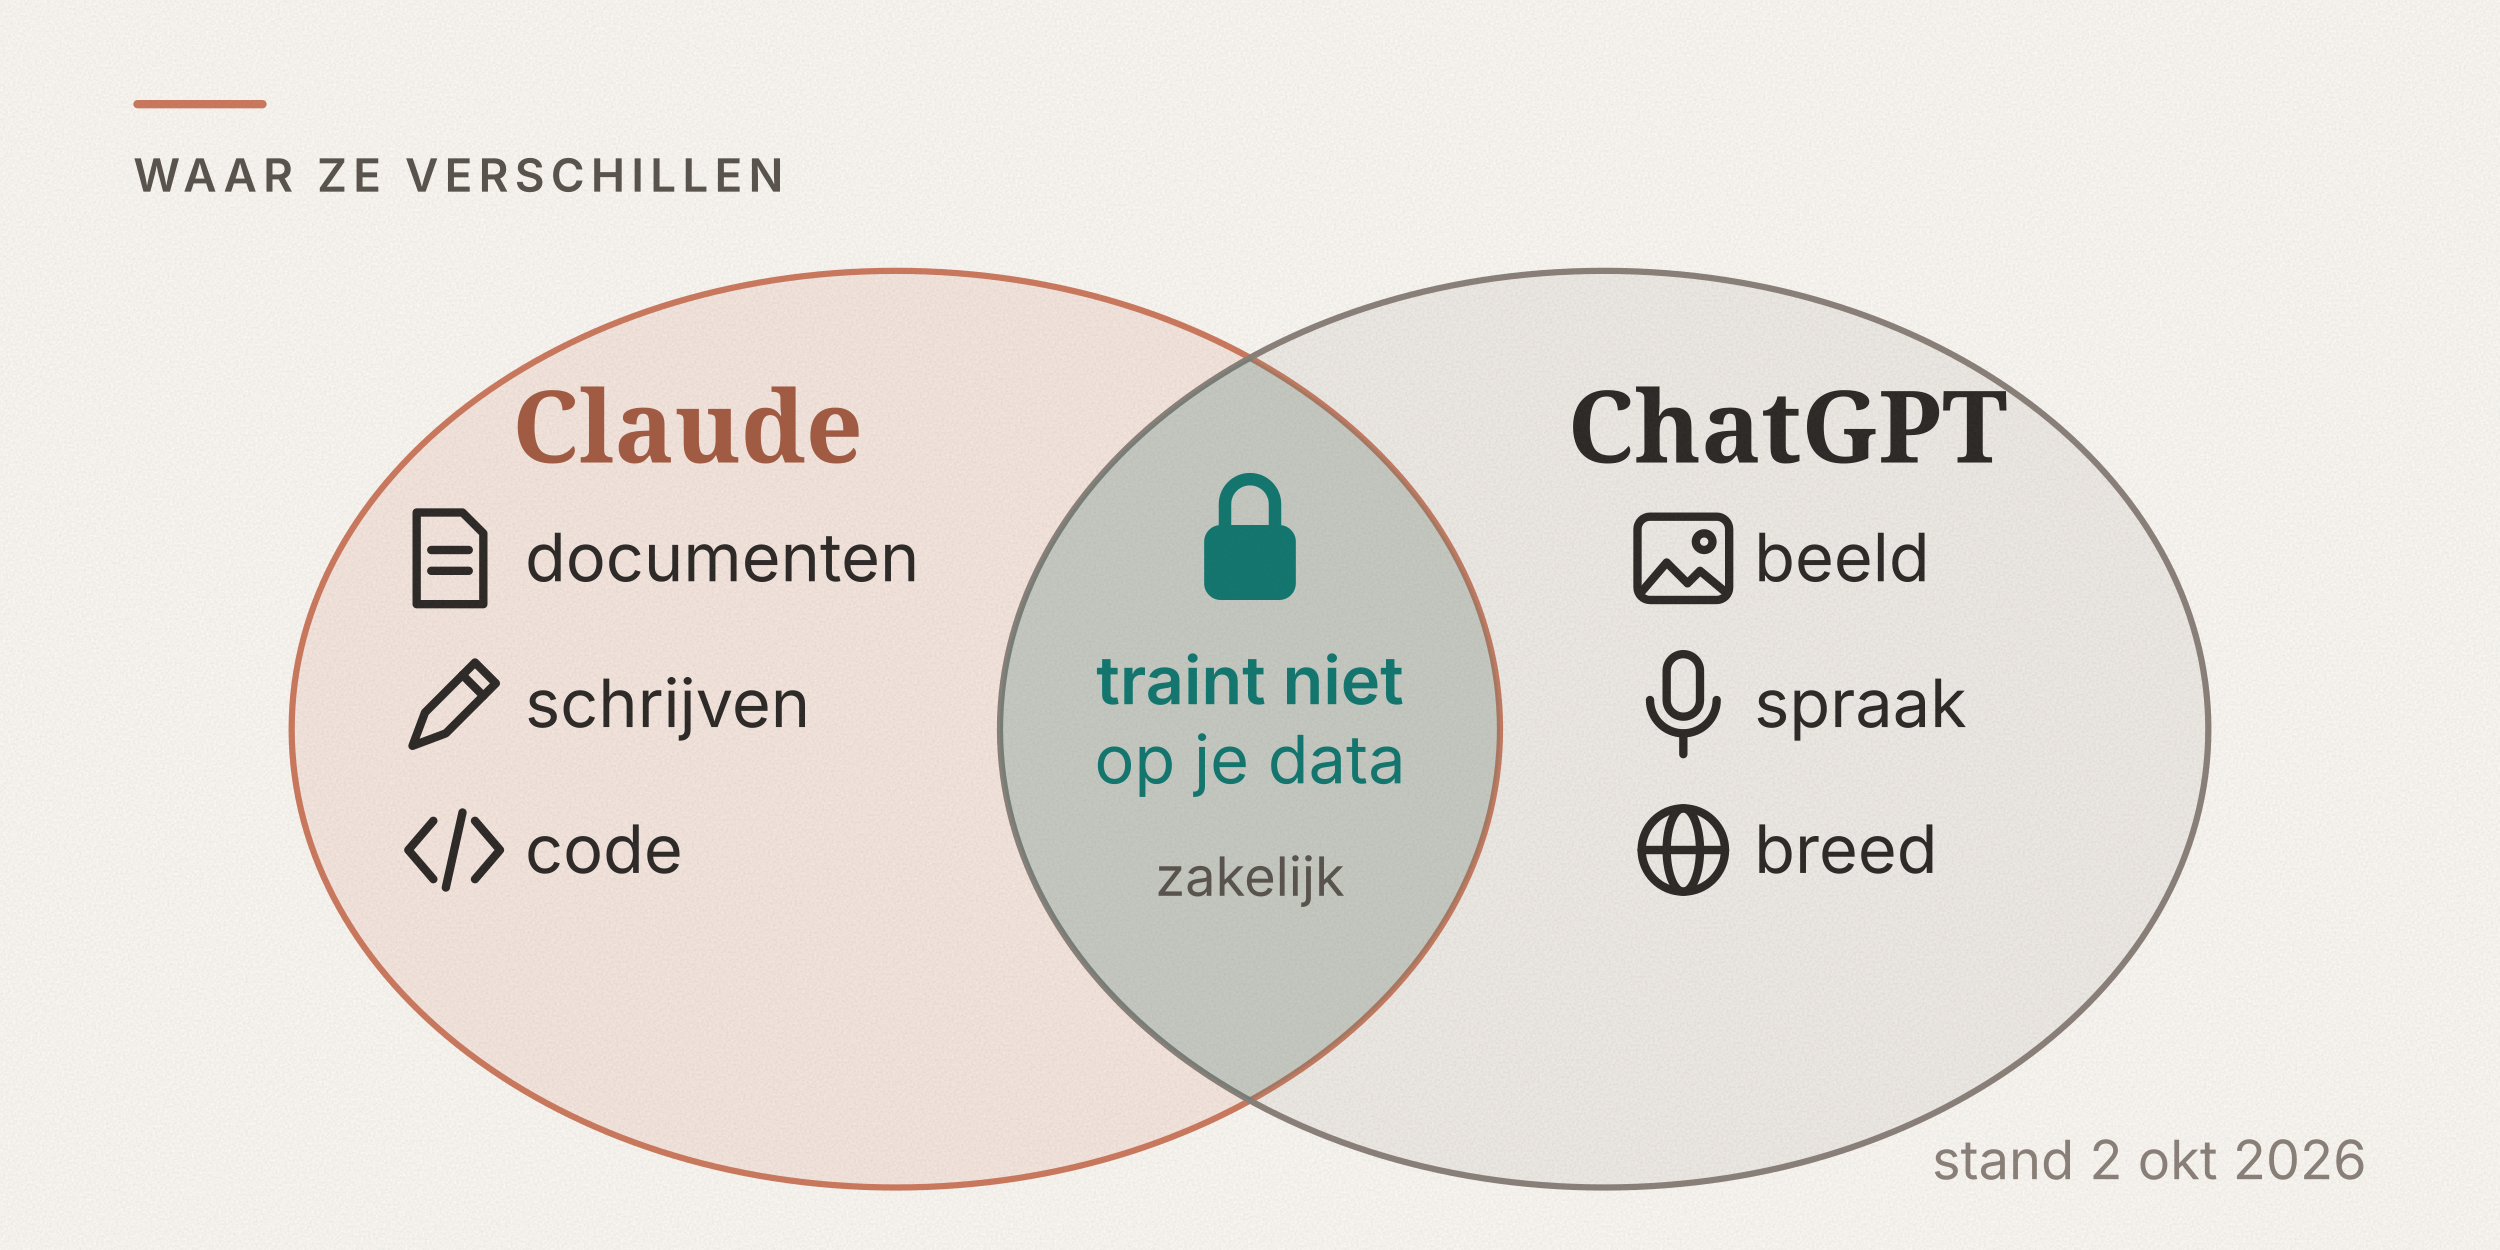
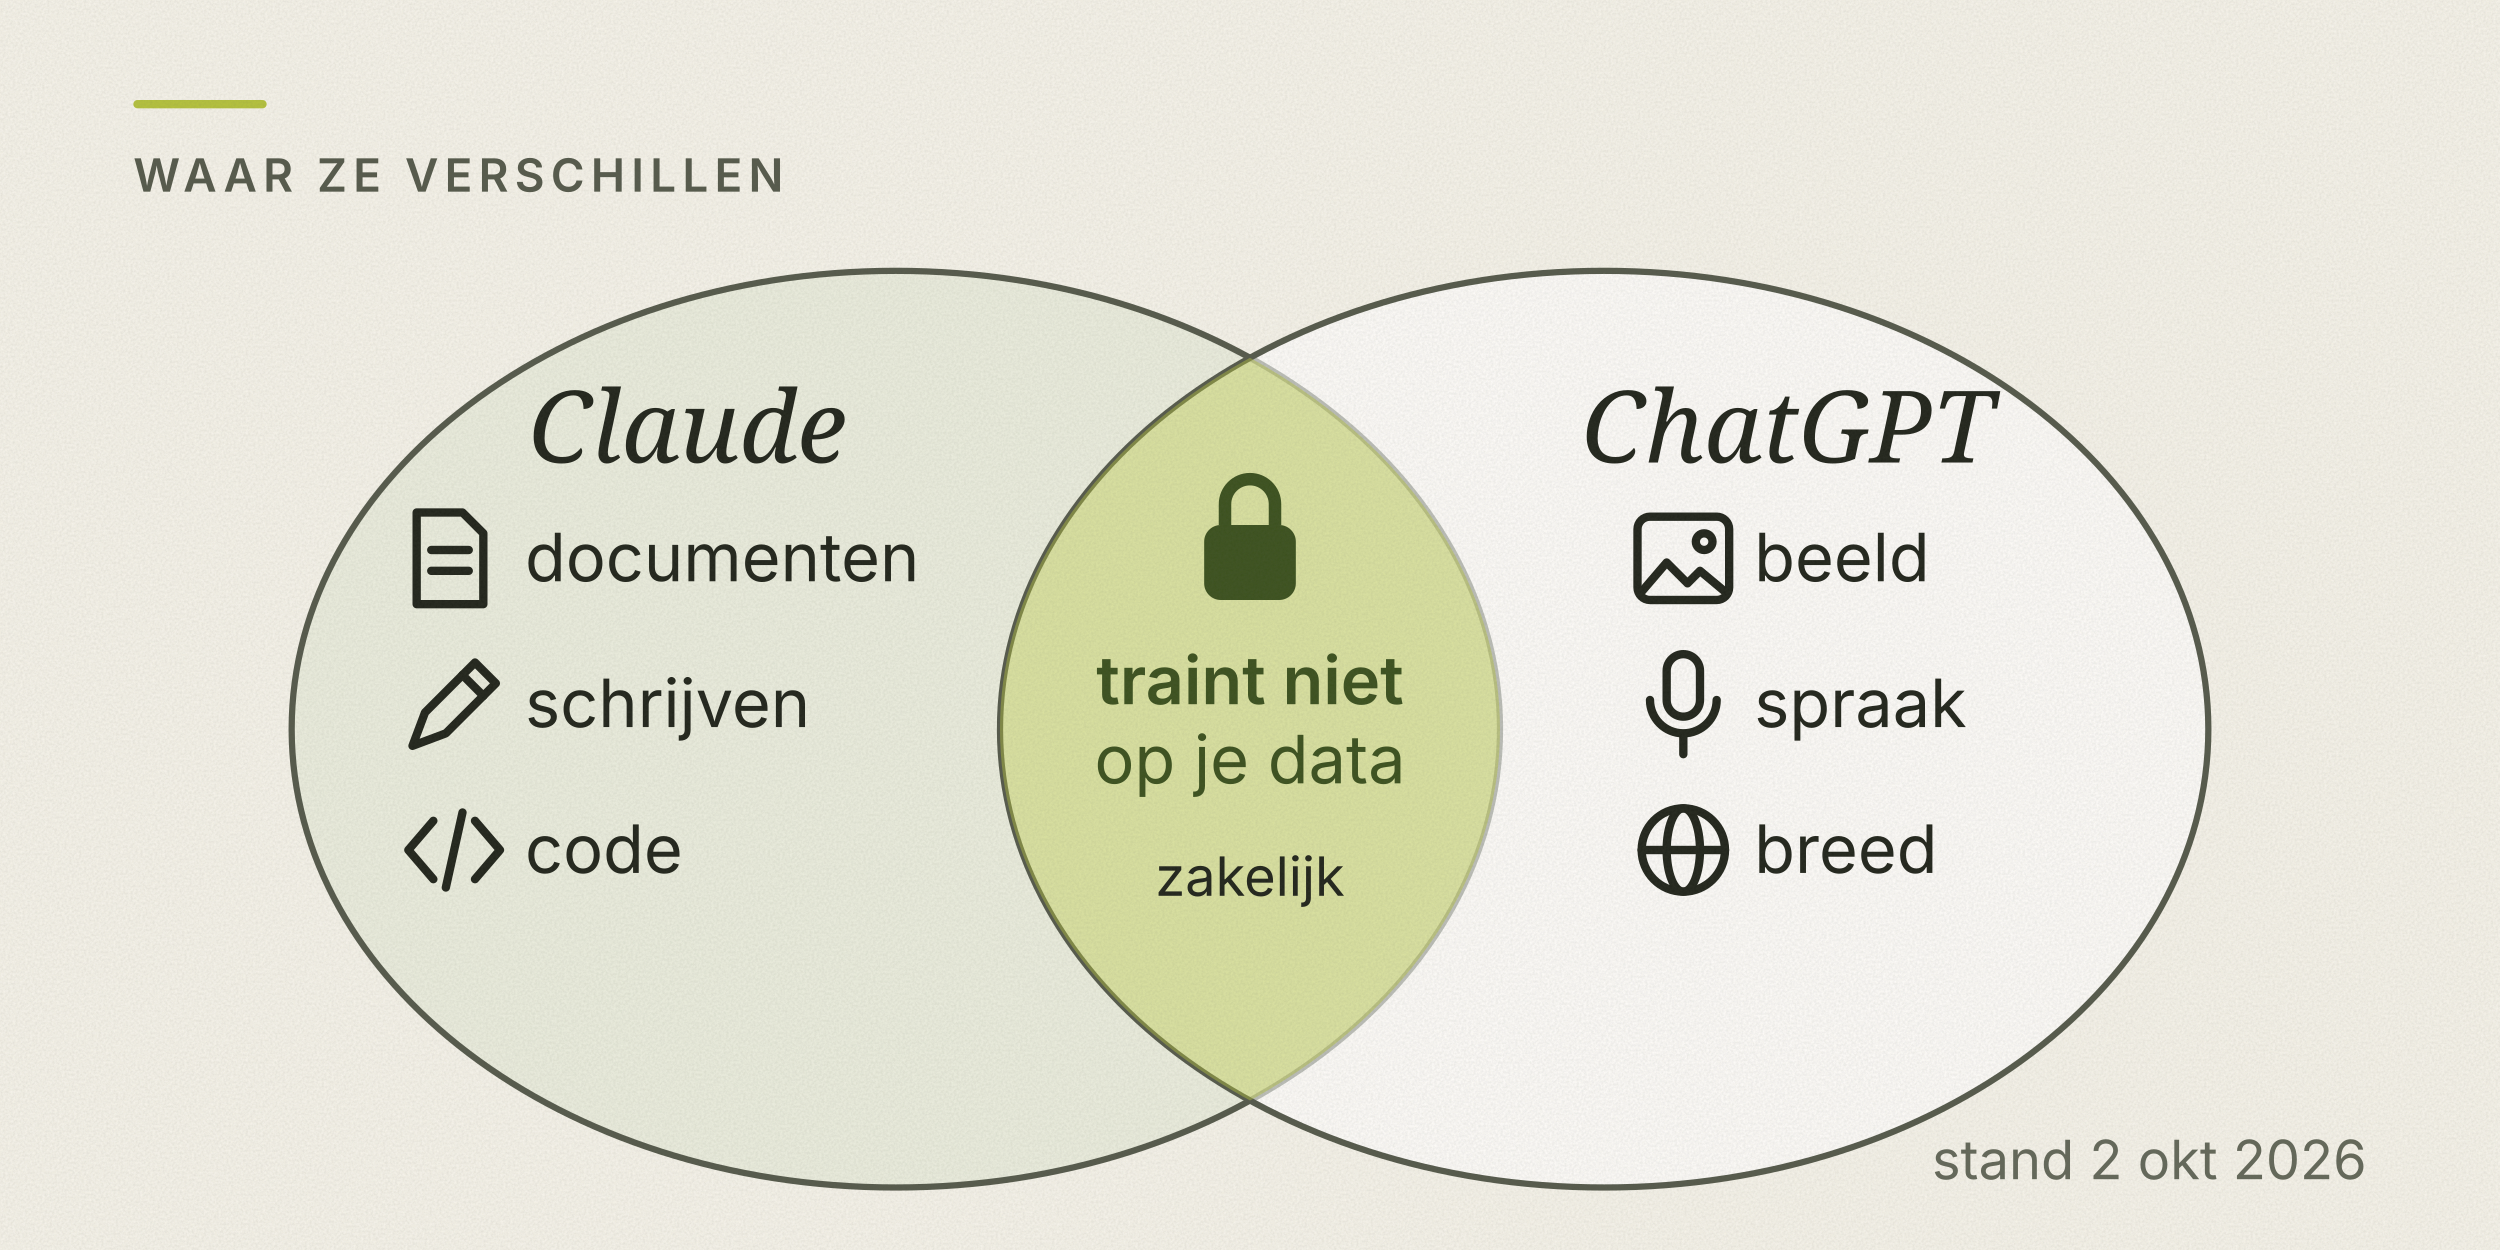
- <svg xmlns="http://www.w3.org/2000/svg" viewBox="0 0 1200 600" role="img" aria-label="Claude en ChatGPT als twee overlappende cirkels: Claude sterk in documenten, schrijven en code, ChatGPT in beeld, spraak en breedte; beide trainen zakelijk standaard niet op je data" font-family="Inter, system-ui, sans-serif" fill="#2A2725">
+ <svg xmlns="http://www.w3.org/2000/svg" viewBox="0 0 1200 600" role="img" aria-label="Claude en ChatGPT als twee overlappende cirkels: Claude sterk in documenten, schrijven en code, ChatGPT in beeld, spraak en breedte; beide trainen zakelijk standaard niet op je data" font-family="Inter, system-ui, sans-serif" fill="#23261D">
  <defs>
    <filter id="eg" x="0" y="0" width="100%" height="100%">
      <feTurbulence type="fractalNoise" baseFrequency=".85" numOctaves="2" stitchTiles="stitch" />
-       <feColorMatrix values="0 0 0 0 .16  0 0 0 0 .15  0 0 0 0 .14  .16 0 0 0 -.03" />
+       <feColorMatrix values="0 0 0 0 .14  0 0 0 0 .15  0 0 0 0 .11  .16 0 0 0 -.03" />
    </filter>
    <clipPath id="ec">
      <ellipse cx="430" cy="350" rx="290" ry="220" />
    </clipPath>
  </defs>
-   <rect width="1200" height="600" fill="#FAF7F2" />
-   <rect x="64" y="48" width="64" height="4" rx="2" fill="#CC785C" />
-   <text x="64" y="92" fill="#58524C" font-size="22" font-weight="600" letter-spacing="3">WAAR ZE VERSCHILLEN</text>
-   <ellipse cx="430" cy="350" rx="290" ry="220" fill="#CC785C" fill-opacity=".14" stroke="#CC785C" stroke-width="3" />
-   <ellipse cx="770" cy="350" rx="290" ry="220" fill="#8A8079" fill-opacity=".12" stroke="#8A8079" stroke-width="3" />
-   <ellipse cx="770" cy="350" rx="290" ry="220" fill="#0f766e" fill-opacity=".16" clip-path="url(#ec)" />
-   <text x="330" y="222" text-anchor="middle" font-family="'Source Serif 4', Georgia, serif" font-size="48" font-weight="700" fill="#A35A41">Claude</text>
-   <text x="858" y="222" text-anchor="middle" font-family="'Source Serif 4', Georgia, serif" font-size="48" font-weight="700">ChatGPT</text>
-   <g fill="none" stroke="#2A2725" stroke-width="4" stroke-linecap="round" stroke-linejoin="round">
+   <rect width="1200" height="600" fill="#F4F1E8" />
+   <rect x="64" y="48" width="64" height="4" rx="2" fill="#B4C13E" />
+   <text x="64" y="92" fill="#565A4C" font-size="22" font-weight="600" letter-spacing="3">WAAR ZE VERSCHILLEN</text>
+   <ellipse cx="430" cy="350" rx="290" ry="220" fill="#E9EBDC" stroke="#565A4C" stroke-width="3" />
+   <ellipse cx="770" cy="350" rx="290" ry="220" fill="#FFFFFF" fill-opacity=".6" stroke="#565A4C" stroke-width="3" />
+   <ellipse cx="770" cy="350" rx="290" ry="220" fill="#B4C13E" fill-opacity=".45" clip-path="url(#ec)" />
+   <text font-style="italic" x="330" y="222" text-anchor="middle" font-family="'Newsreader Variable', Newsreader, Georgia, serif" font-size="48" font-weight="500">Claude</text>
+   <text font-style="italic" x="858" y="222" text-anchor="middle" font-family="'Newsreader Variable', Newsreader, Georgia, serif" font-size="48" font-weight="500">ChatGPT</text>
+   <g fill="none" stroke="#23261D" stroke-width="4" stroke-linecap="round" stroke-linejoin="round">
    <path d="M200 246 h22 l10 10 v34 h-32 z" />
    <path d="M207 264 h18 M207 274 h18" />
  </g>
  <text x="252" y="279" font-size="32">documenten</text>
-   <g fill="none" stroke="#2A2725" stroke-width="4" stroke-linecap="round" stroke-linejoin="round">
+   <g fill="none" stroke="#23261D" stroke-width="4" stroke-linecap="round" stroke-linejoin="round">
    <rect x="786" y="248" width="44" height="40" rx="6" />
    <path d="M788 284 l12 -14 l10 10 l6 -6 l12 10" />
    <circle cx="818" cy="260" r="4" />
  </g>
  <text x="842" y="279" font-size="32">beeld</text>
-   <g fill="none" stroke="#2A2725" stroke-width="4" stroke-linecap="round" stroke-linejoin="round">
+   <g fill="none" stroke="#23261D" stroke-width="4" stroke-linecap="round" stroke-linejoin="round">
    <path d="M198 358 l6 -16 l24 -24 l10 10 l-24 24 z" />
    <path d="M222 324 l10 10" />
  </g>
  <text x="252" y="349" font-size="32">schrijven</text>
-   <g fill="none" stroke="#2A2725" stroke-width="4" stroke-linecap="round" stroke-linejoin="round">
+   <g fill="none" stroke="#23261D" stroke-width="4" stroke-linecap="round" stroke-linejoin="round">
    <rect x="800" y="314" width="16" height="30" rx="8" />
    <path d="M792 336 a16 16 0 0 0 32 0 M808 352 v10" />
  </g>
  <text x="842" y="349" font-size="32">spraak</text>
-   <g fill="none" stroke="#2A2725" stroke-width="4" stroke-linecap="round" stroke-linejoin="round">
+   <g fill="none" stroke="#23261D" stroke-width="4" stroke-linecap="round" stroke-linejoin="round">
    <path d="M208 394 l-12 14 l12 14 M228 394 l12 14 l-12 14 M222 390 l-8 36" />
  </g>
  <text x="252" y="419" font-size="32">code</text>
-   <g fill="none" stroke="#2A2725" stroke-width="4" stroke-linecap="round" stroke-linejoin="round">
+   <g fill="none" stroke="#23261D" stroke-width="4" stroke-linecap="round" stroke-linejoin="round">
    <circle cx="808" cy="408" r="20" />
    <ellipse cx="808" cy="408" rx="8" ry="20" />
    <path d="M788 408 h40" />
  </g>
  <text x="842" y="419" font-size="32">breed</text>
-   <rect x="578" y="252" width="44" height="36" rx="8" fill="#0f766e" />
-   <path d="M588 252 v-10 a12 12 0 0 1 24 0 v10" fill="none" stroke="#0f766e" stroke-width="6" />
-   <text x="600" y="338" text-anchor="middle" font-size="32" font-weight="600" fill="#0f766e">traint niet</text>
-   <text x="600" y="376" text-anchor="middle" font-size="32" fill="#0f766e">op je data</text>
-   <text x="600" y="430" text-anchor="middle" font-size="26" fill="#58524C">zakelijk</text>
-   <text x="1136" y="566" text-anchor="end" font-size="26" fill="#8A8079">stand 2 okt 2026</text>
+   <rect x="578" y="252" width="44" height="36" rx="8" fill="#3D5220" />
+   <path d="M588 252 v-10 a12 12 0 0 1 24 0 v10" fill="none" stroke="#3D5220" stroke-width="6" />
+   <text x="600" y="338" text-anchor="middle" font-size="32" font-weight="600" fill="#3D5220">traint niet</text>
+   <text x="600" y="376" text-anchor="middle" font-size="32" fill="#3D5220">op je data</text>
+   <text x="600" y="430" text-anchor="middle" font-size="26" fill="#23261D">zakelijk</text>
+   <text x="1136" y="566" text-anchor="end" font-size="26" fill="#64685A">stand 2 okt 2026</text>
  <rect width="1200" height="600" filter="url(#eg)" />
</svg>
